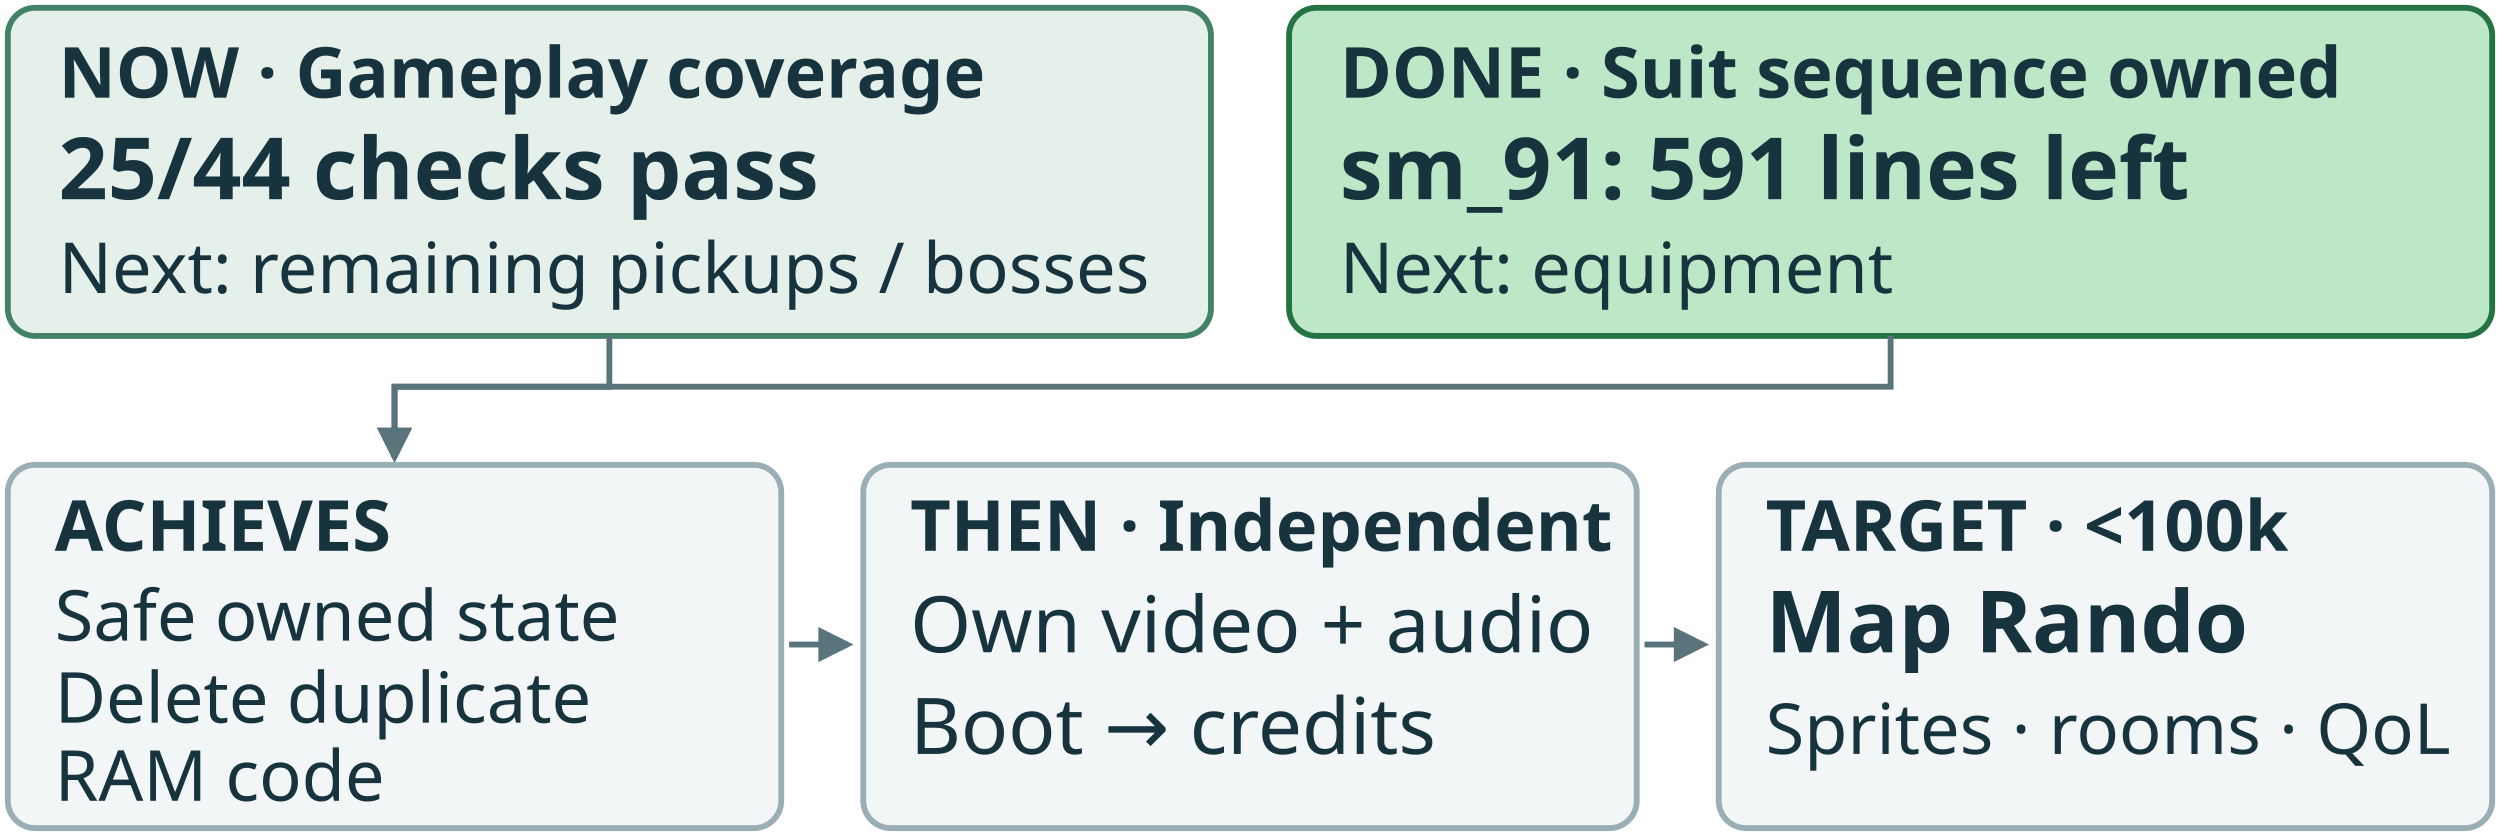
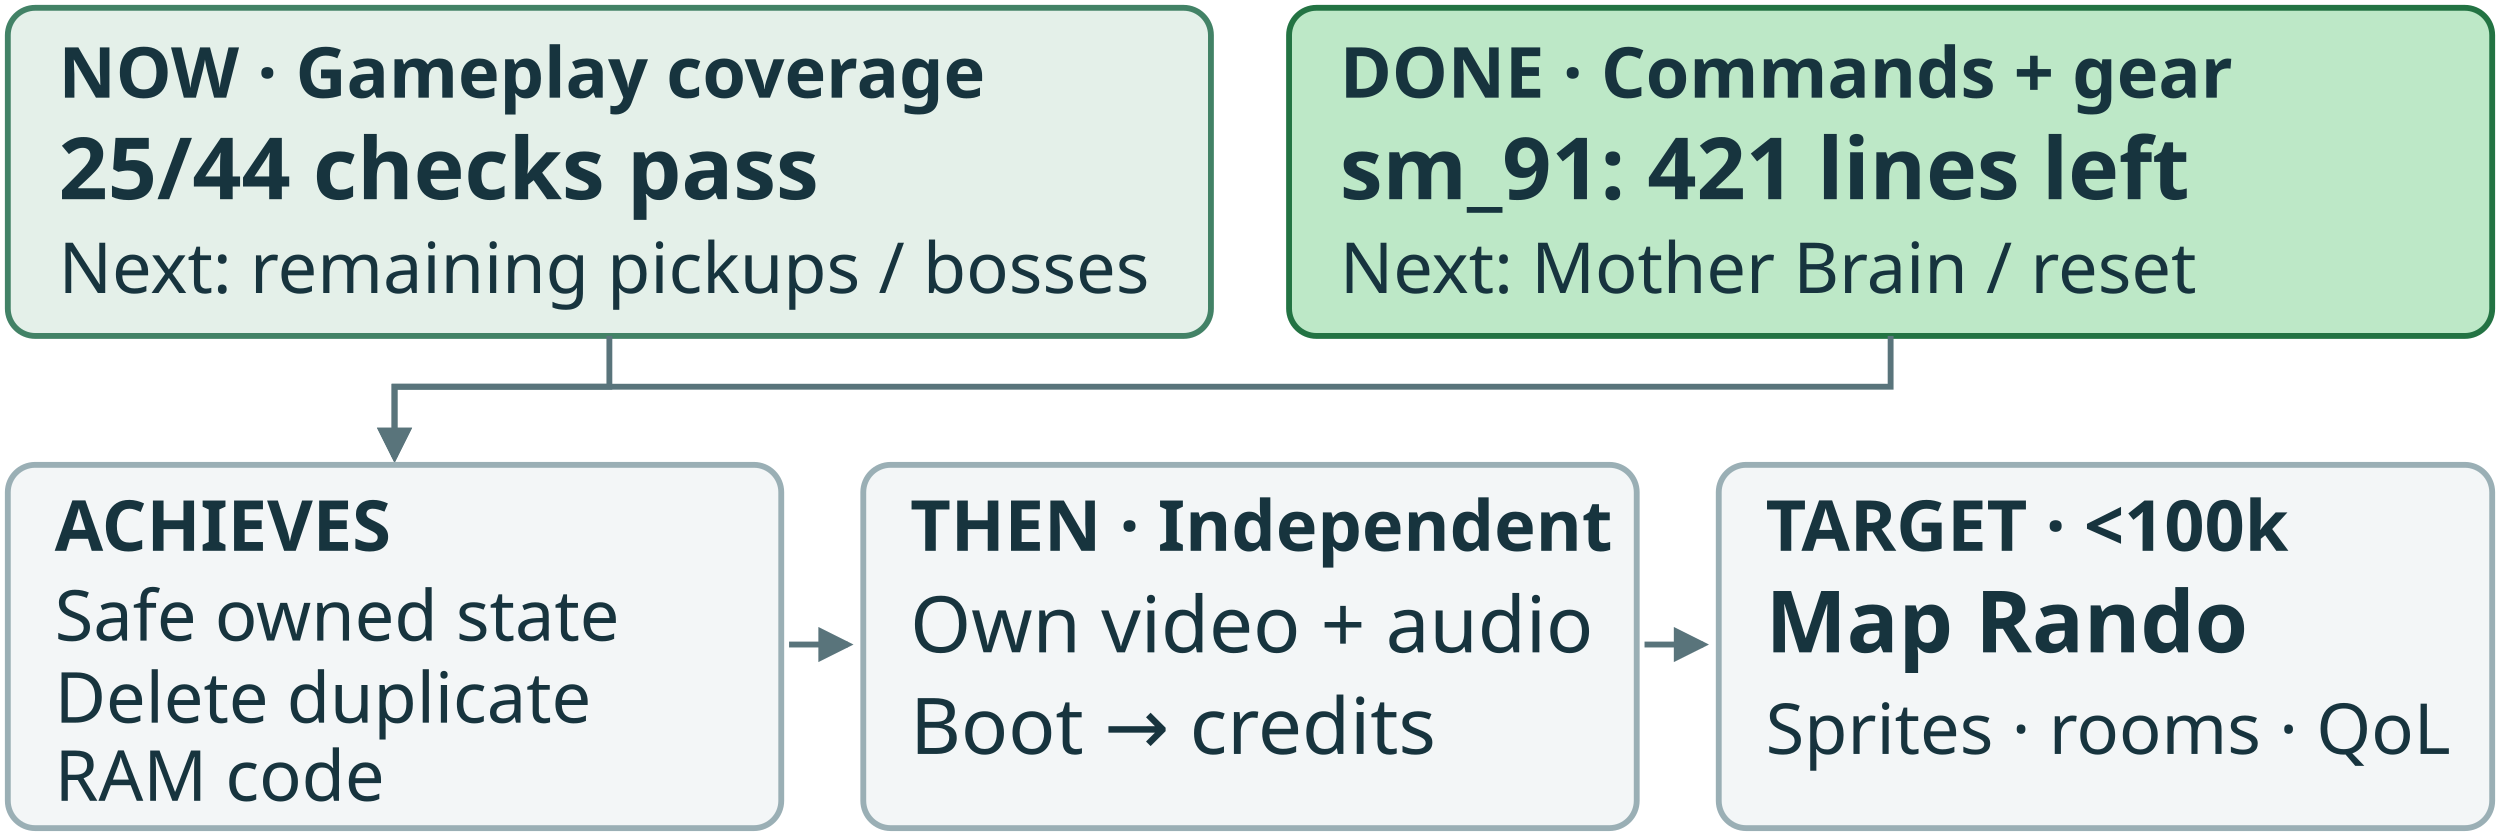
<svg xmlns="http://www.w3.org/2000/svg" width="640" height="214" viewBox="0 0 640 214" role="img" aria-labelledby="title description">
  <defs>
    <marker id="arrow" markerWidth="6" markerHeight="6" refX="5" refY="3" orient="auto">
      <path d="M0 0L6 3L0 6" fill="#59747b" />
    </marker>
  </defs>
  <style>text{font-family:system-ui,Segoe UI,sans-serif;fill:#17343e} .tag{font-size:18px;font-weight:650}.name{font-size:22px;font-weight:650}.note{font-size:20px}.small{font-size:18px}.now{fill:#e4f0e9;stroke:#428266}.done{fill:#bde8c7;stroke:#237343}.later{fill:#f3f6f7;stroke:#9aafb5}rect{stroke-width:1.5}path.link{fill:none;stroke:#59747b;stroke-width:1.5;marker-end:url(#arrow)}</style>
  <g aria-label="Now: gameplay coverage">
    <rect class="now" x="2" y="2" width="308" height="84" rx="7" />
    <text x="15" y="25" class="tag">NOW · Gameplay coverage</text>
    <text x="15" y="51" class="name">25/44 checks pass</text>
    <text x="15" y="75" class="small">Next: remaining pickups / bosses</text>
  </g>
-   <g aria-label="Done: suit sequence owned. Next: equipment; sm_91 has 591 lines left">
+   <g aria-label="Done: player commands and equipment owned. Next: Mother Brain scripts and reset; sm_91 has 421 lines left">
    <rect class="done" x="330" y="2" width="308" height="84" rx="7" />
-     <text x="343" y="25" class="tag">DONE · Suit sequence owned</text>
-     <text x="343" y="51" class="name">sm_91: 591 lines left</text>
-     <text x="343" y="75" class="small">Next: equipment</text>
+     <text x="343" y="25" class="tag">DONE · Commands + gear</text>
+     <text x="343" y="51" class="name">sm_91: 421 lines left</text>
+     <text x="343" y="75" class="small">Next: Mother Brain / reset</text>
  </g>
  <path class="link" d="M156 86V99H101V117" />
  <path class="link" d="M484 86V99H101V117" />
  <g aria-label="Achieves: safe owned state with duplicate RAM code deleted">
    <rect class="later" x="2" y="119" width="198" height="93" rx="7" />
    <text x="14" y="141" class="tag">ACHIEVES</text>
    <text x="14" y="164" class="small">Safe owned state</text>
    <text x="14" y="185" class="small">Delete duplicate</text>
    <text x="14" y="205" class="small">RAM code</text>
  </g>
  <path class="link" d="M202 165H217" />
  <g aria-label="Then: independent engine">
    <rect class="later" x="221" y="119" width="198" height="93" rx="7" />
    <text x="233" y="141" class="tag">THEN · Independent</text>
    <text x="233" y="167" class="note">Own video + audio</text>
    <text x="233" y="193" class="note">Boot → credits</text>
  </g>
  <path class="link" d="M421 165H436" />
  <g aria-label="Target: Map Rando engine">
    <rect class="later" x="440" y="119" width="198" height="93" rx="7" />
    <text x="452" y="141" class="tag">TARGET · &lt;100k</text>
    <text x="452" y="167" class="name">Map Rando</text>
    <text x="452" y="193" class="small">Sprites · rooms · QoL</text>
  </g>
</svg>
